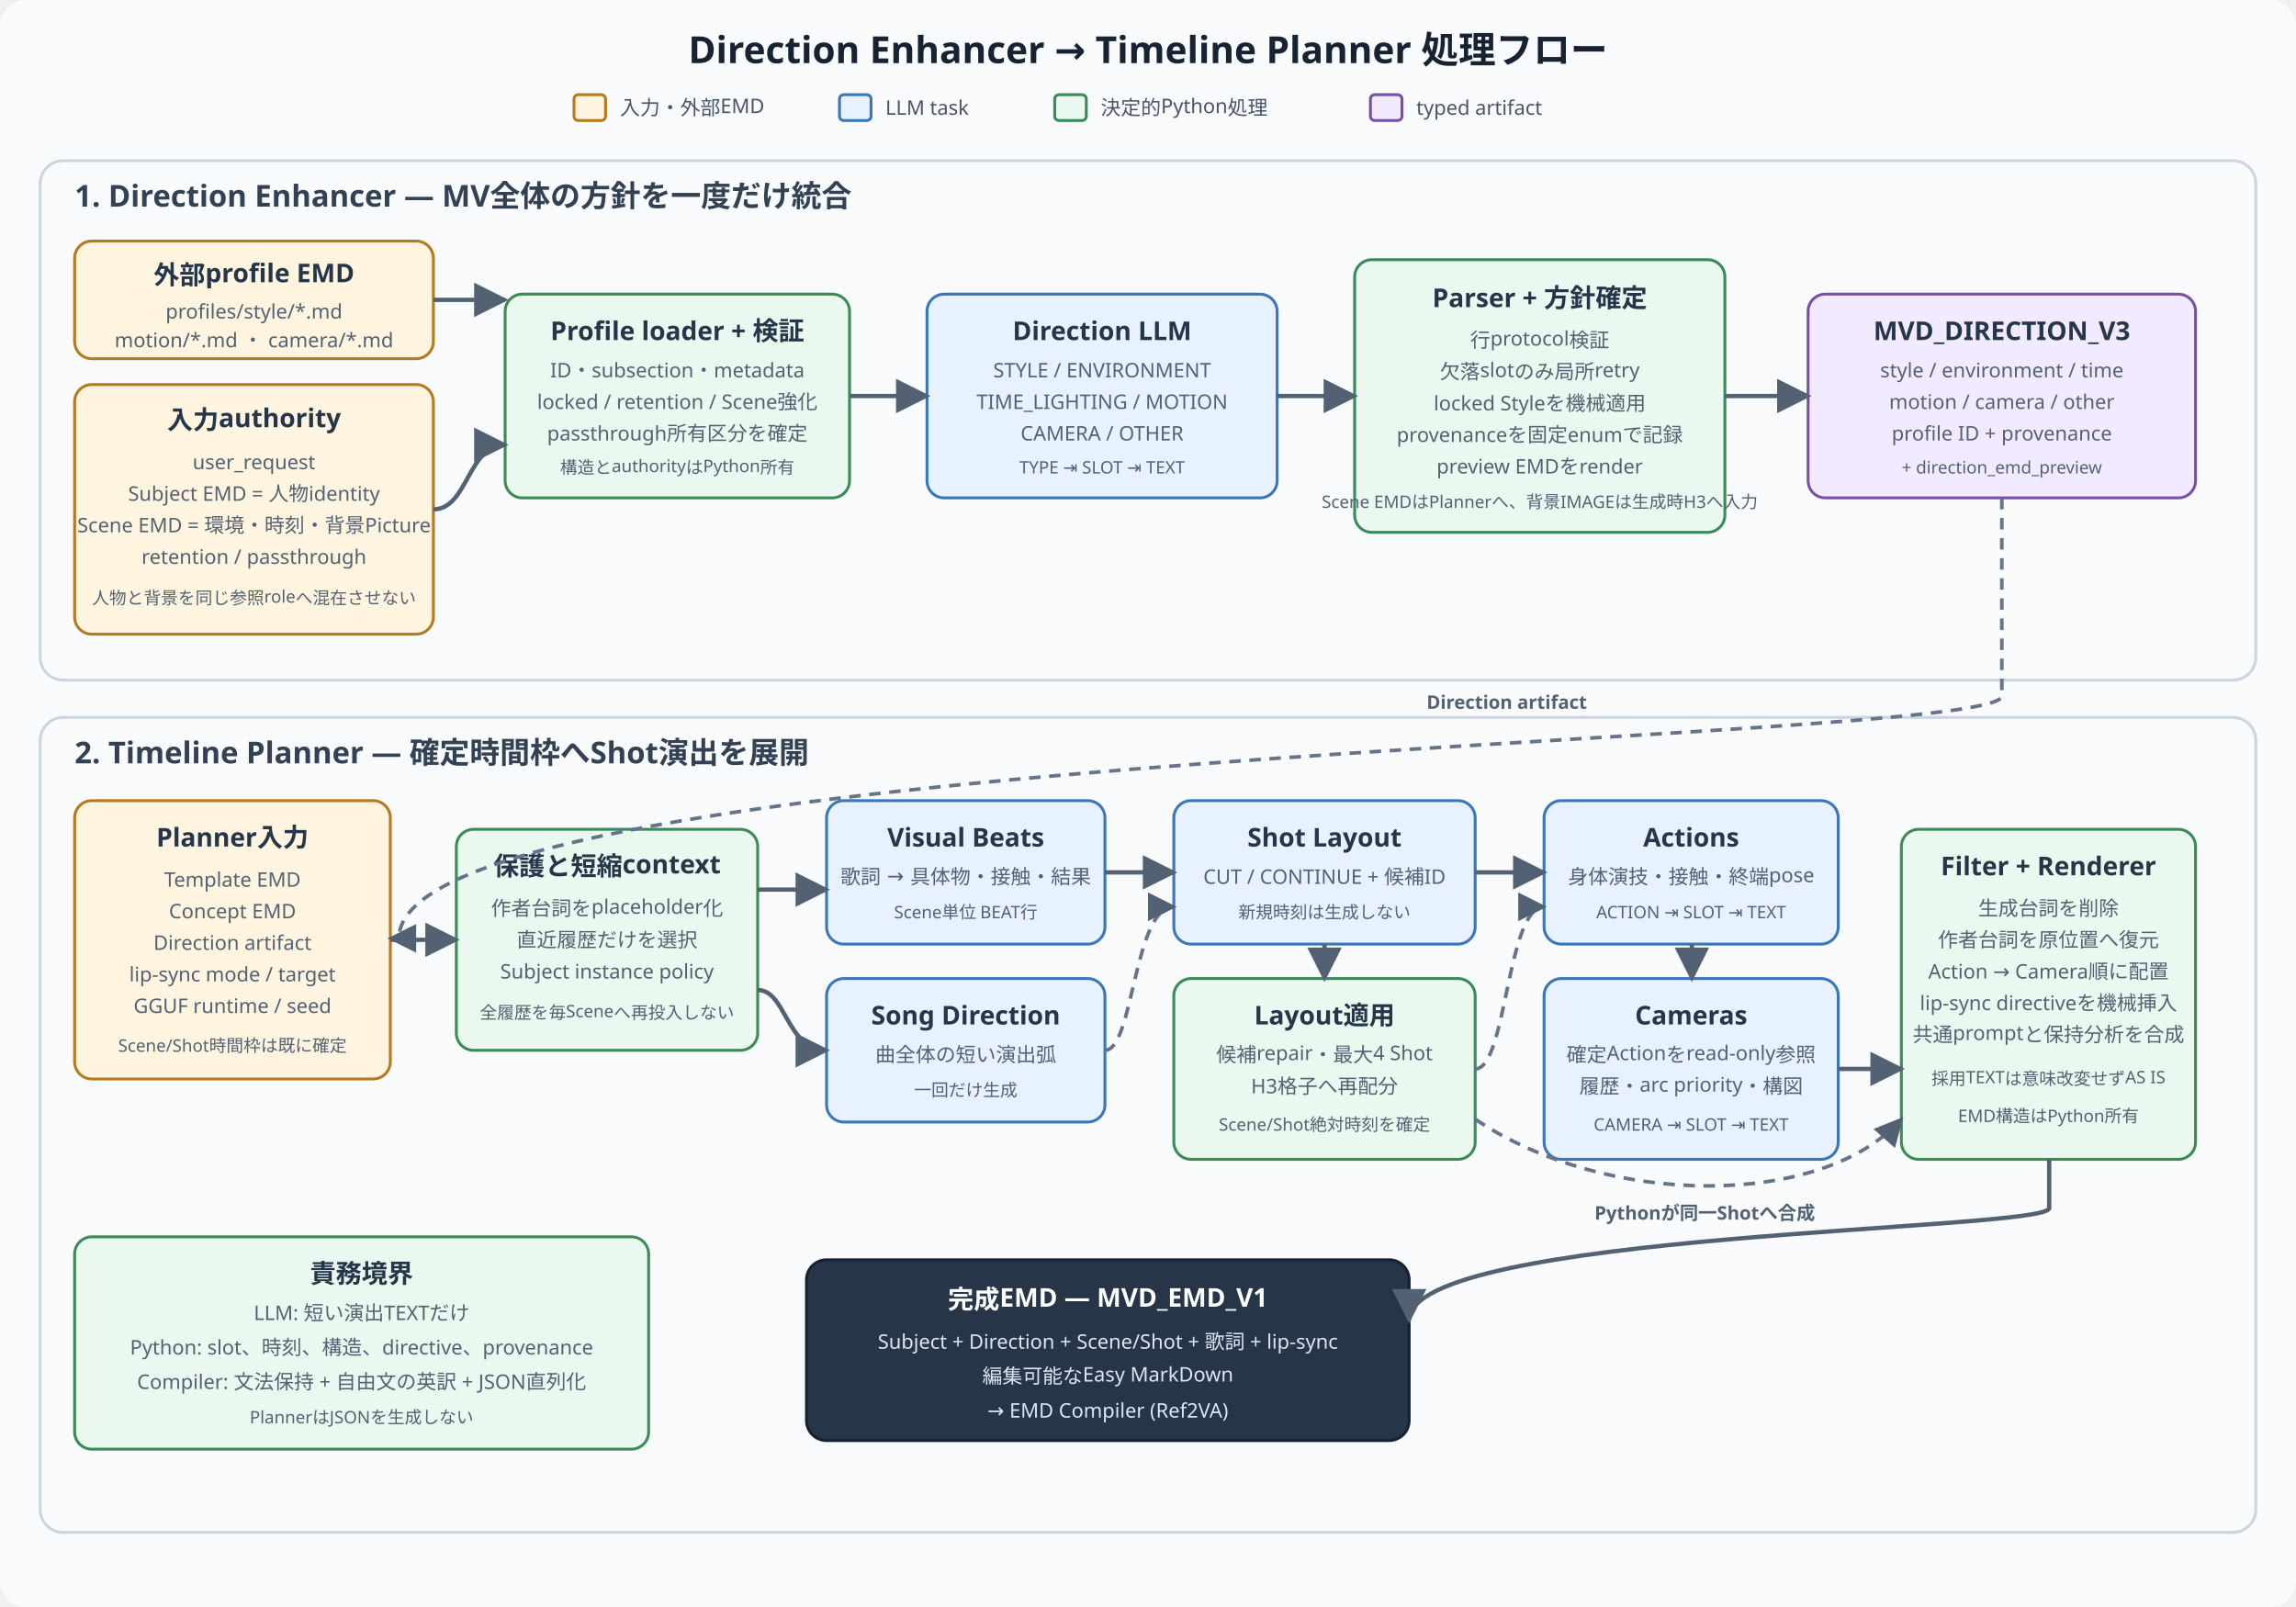
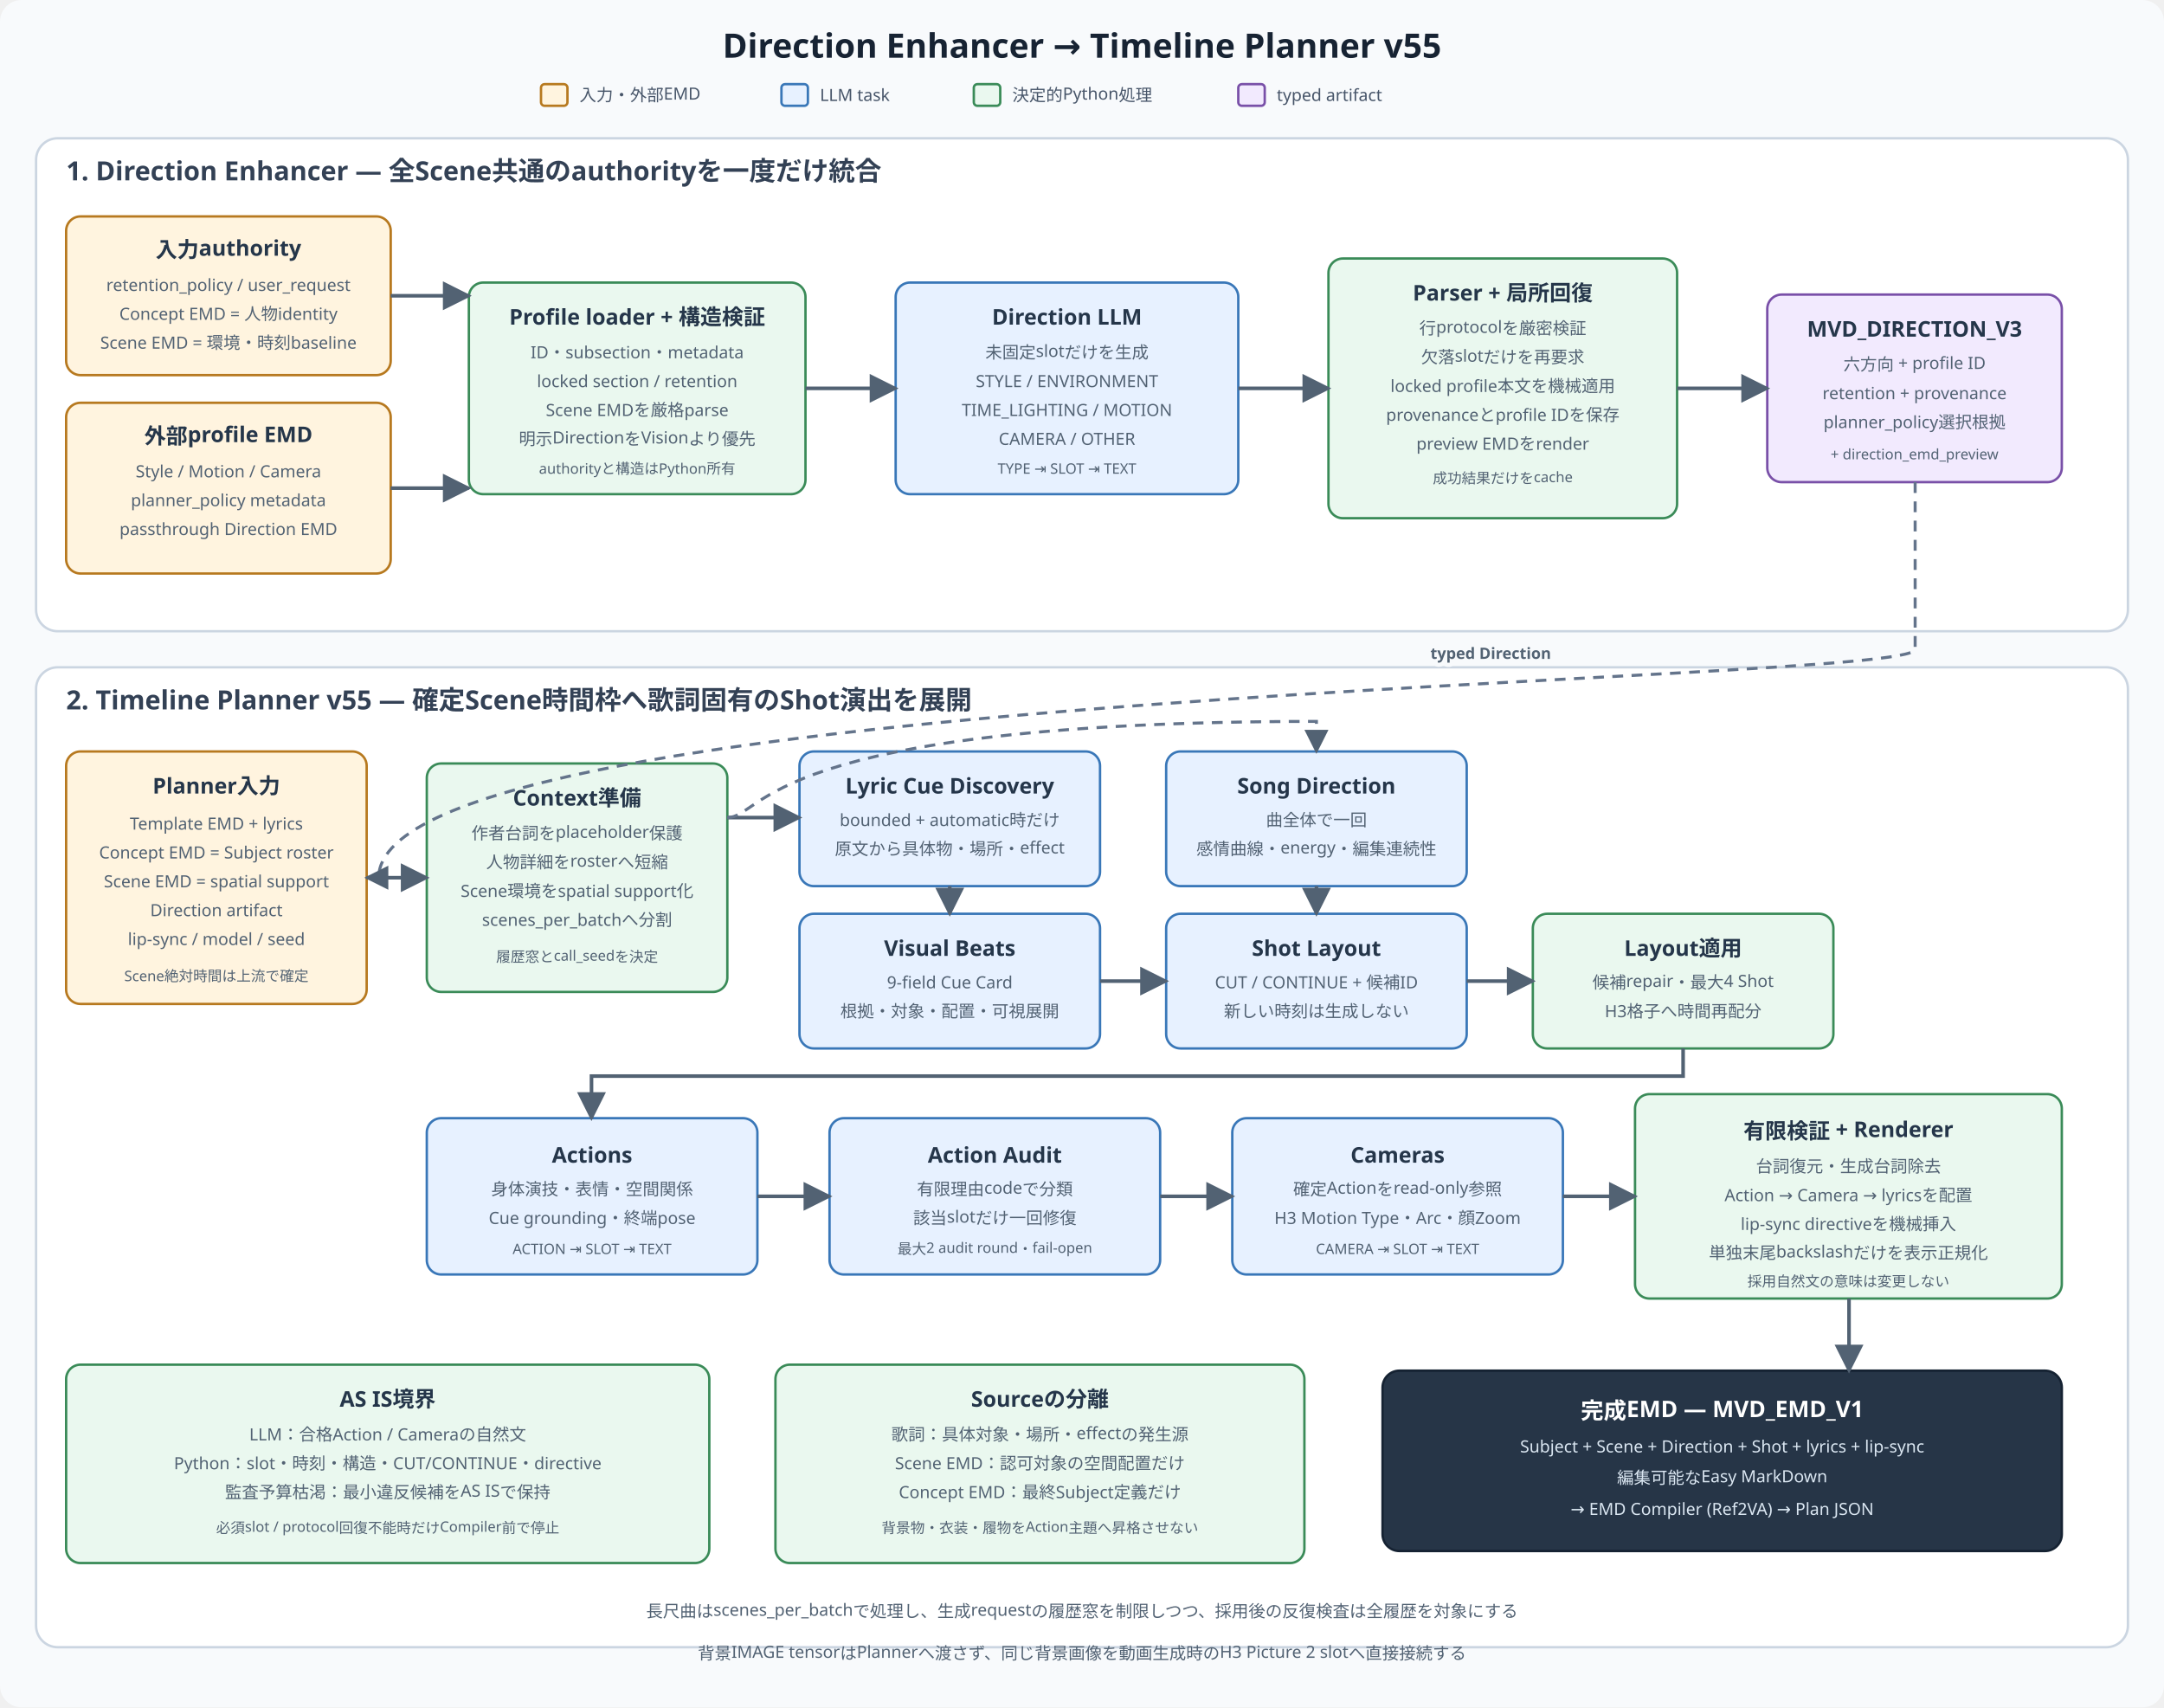
- <svg xmlns="http://www.w3.org/2000/svg" width="1600" height="1120" viewBox="0 0 1600 1120" role="img" aria-labelledby="title desc">
+ <svg xmlns="http://www.w3.org/2000/svg" width="1800" height="1420" viewBox="0 0 1800 1420" role="img" aria-labelledby="title desc">
  <defs>
    <marker id="arrow" viewBox="0 0 10 10" refX="9" refY="5" markerWidth="8" markerHeight="8" orient="auto">
      <path d="M0 0L10 5L0 10Z" fill="#526273" />
    </marker>
    <style>
-       .canvas{fill:#f8fafc}.panel{fill:none;stroke:#cbd5e1;stroke-width:2}.input{fill:#fff4df;stroke:#b7791f;stroke-width:2}.llm{fill:#e7f1ff;stroke:#3977b8;stroke-width:2}.python{fill:#eaf8ef;stroke:#3a8b58;stroke-width:2}.artifact{fill:#f2eafe;stroke:#7950a8;stroke-width:2}.output{fill:#263547;stroke:#152232;stroke-width:2}.edge{fill:none;stroke:#526273;stroke-width:3;marker-end:url(#arrow)}.edge2{fill:none;stroke:#64748b;stroke-width:2.5;stroke-dasharray:8 6;marker-end:url(#arrow)}.title{fill:#172333;font:700 26px "Yu Gothic UI","Noto Sans JP",sans-serif;text-anchor:middle}.section{fill:#334155;font:700 21px "Yu Gothic UI","Noto Sans JP",sans-serif}.label{fill:#25364a;font:700 18px "Yu Gothic UI","Noto Sans JP",sans-serif;text-anchor:middle}.small{fill:#526273;font:500 14px "Yu Gothic UI","Noto Sans JP",sans-serif;text-anchor:middle}.tiny{fill:#526273;font:500 12px "Yu Gothic UI","Noto Sans JP",sans-serif;text-anchor:middle}.white{fill:#fff;font:700 18px "Yu Gothic UI","Noto Sans JP",sans-serif;text-anchor:middle}.whiteSmall{fill:#dbe7f2;font:500 14px "Yu Gothic UI","Noto Sans JP",sans-serif;text-anchor:middle}.legend{fill:#475569;font:500 14px "Yu Gothic UI","Noto Sans JP",sans-serif}.edgeLabel{fill:#526273;font:600 13px "Yu Gothic UI","Noto Sans JP",sans-serif;text-anchor:middle;paint-order:stroke;stroke:#f8fafc;stroke-width:6;stroke-linejoin:round}
+       .canvas{fill:#f8fafc}.panel{fill:#fff;stroke:#cbd5e1;stroke-width:2}.input{fill:#fff4df;stroke:#b7791f;stroke-width:2}.llm{fill:#e7f1ff;stroke:#3977b8;stroke-width:2}.python{fill:#eaf8ef;stroke:#3a8b58;stroke-width:2}.artifact{fill:#f2eafe;stroke:#7950a8;stroke-width:2}.output{fill:#263547;stroke:#152232;stroke-width:2}.edge{fill:none;stroke:#526273;stroke-width:3;marker-end:url(#arrow)}.dash{fill:none;stroke:#64748b;stroke-width:2.5;stroke-dasharray:9 7;marker-end:url(#arrow)}.title{fill:#172333;font:700 28px "Yu Gothic UI","Noto Sans JP",sans-serif;text-anchor:middle}.section{fill:#334155;font:700 22px "Yu Gothic UI","Noto Sans JP",sans-serif}.label{fill:#25364a;font:700 18px "Yu Gothic UI","Noto Sans JP",sans-serif;text-anchor:middle}.small{fill:#526273;font:500 14px "Yu Gothic UI","Noto Sans JP",sans-serif;text-anchor:middle}.tiny{fill:#526273;font:500 12px "Yu Gothic UI","Noto Sans JP",sans-serif;text-anchor:middle}.white{fill:#fff;font:700 19px "Yu Gothic UI","Noto Sans JP",sans-serif;text-anchor:middle}.whiteSmall{fill:#dbe7f2;font:500 14px "Yu Gothic UI","Noto Sans JP",sans-serif;text-anchor:middle}.legend{fill:#475569;font:500 14px "Yu Gothic UI","Noto Sans JP",sans-serif}.edgeLabel{fill:#526273;font:600 13px "Yu Gothic UI","Noto Sans JP",sans-serif;text-anchor:middle;paint-order:stroke;stroke:#f8fafc;stroke-width:7;stroke-linejoin:round}
    </style>
  </defs>
-   <rect class="canvas" width="1600" height="1120" rx="18" />
-   <text class="title" x="800" y="44">Direction Enhancer → Timeline Planner 処理フロー</text>
-   <rect class="input" x="400" y="66" width="22" height="18" rx="3" />
-   <text class="legend" x="432" y="80">入力・外部EMD</text>
-   <rect class="llm" x="585" y="66" width="22" height="18" rx="3" />
-   <text class="legend" x="617" y="80">LLM task</text>
-   <rect class="python" x="735" y="66" width="22" height="18" rx="3" />
-   <text class="legend" x="767" y="80">決定的Python処理</text>
-   <rect class="artifact" x="955" y="66" width="22" height="18" rx="3" />
-   <text class="legend" x="987" y="80">typed artifact</text>
-   <rect class="panel" x="28" y="112" width="1544" height="362" rx="16" />
-   <text class="section" x="52" y="144">1. Direction Enhancer — MV全体の方針を一度だけ統合</text>
-   <rect class="input" x="52" y="168" width="250" height="82" rx="12" />
-   <text class="label" x="177" y="198">外部profile EMD</text>
-   <text class="small" x="177" y="222">profiles/style/*.md</text>
-   <text class="small" x="177" y="242">motion/*.md ・ camera/*.md</text>
-   <rect class="input" x="52" y="268" width="250" height="174" rx="12" />
-   <text class="label" x="177" y="299">入力authority</text>
-   <text class="small" x="177" y="327">user_request</text>
-   <text class="small" x="177" y="349">Subject EMD = 人物identity</text>
-   <text class="small" x="177" y="371">Scene EMD = 環境・時刻・背景Picture</text>
-   <text class="small" x="177" y="393">retention / passthrough</text>
-   <text class="tiny" x="177" y="421">人物と背景を同じ参照roleへ混在させない</text>
-   <rect class="python" x="352" y="205" width="240" height="142" rx="12" />
-   <text class="label" x="472" y="237">Profile loader + 検証</text>
-   <text class="small" x="472" y="263">ID・subsection・metadata</text>
-   <text class="small" x="472" y="285">locked / retention / Scene強化</text>
-   <text class="small" x="472" y="307">passthrough所有区分を確定</text>
-   <text class="tiny" x="472" y="330">構造とauthorityはPython所有</text>
-   <rect class="llm" x="646" y="205" width="244" height="142" rx="12" />
-   <text class="label" x="768" y="237">Direction LLM</text>
-   <text class="small" x="768" y="263">STYLE / ENVIRONMENT</text>
-   <text class="small" x="768" y="285">TIME_LIGHTING / MOTION</text>
-   <text class="small" x="768" y="307">CAMERA / OTHER</text>
-   <text class="tiny" x="768" y="330">TYPE ⇥ SLOT ⇥ TEXT</text>
-   <rect class="python" x="944" y="181" width="258" height="190" rx="12" />
-   <text class="label" x="1073" y="214">Parser + 方針確定</text>
-   <text class="small" x="1073" y="242">行protocol検証</text>
-   <text class="small" x="1073" y="264">欠落slotのみ局所retry</text>
-   <text class="small" x="1073" y="286">locked Styleを機械適用</text>
-   <text class="small" x="1073" y="308">provenanceを固定enumで記録</text>
-   <text class="small" x="1073" y="330">preview EMDをrender</text>
-   <text class="tiny" x="1073" y="354">Scene EMDはPlannerへ、背景IMAGEは生成時H3へ入力</text>
-   <rect class="artifact" x="1260" y="205" width="270" height="142" rx="12" />
-   <text class="label" x="1395" y="237">MVD_DIRECTION_V3</text>
-   <text class="small" x="1395" y="263">style / environment / time</text>
-   <text class="small" x="1395" y="285">motion / camera / other</text>
-   <text class="small" x="1395" y="307">profile ID + provenance</text>
-   <text class="tiny" x="1395" y="330">+ direction_emd_preview</text>
-   <path class="edge" d="M302 209H352" />
-   <path class="edge" d="M302 355C326 355 326 310 352 310" />
-   <path class="edge" d="M592 276H646" />
-   <path class="edge" d="M890 276H944" />
-   <path class="edge" d="M1202 276H1260" />
-   <rect class="panel" x="28" y="500" width="1544" height="568" rx="16" />
-   <text class="section" x="52" y="532">2. Timeline Planner — 確定時間枠へShot演出を展開</text>
-   <rect class="input" x="52" y="558" width="220" height="194" rx="12" />
-   <text class="label" x="162" y="590">Planner入力</text>
-   <text class="small" x="162" y="618">Template EMD</text>
-   <text class="small" x="162" y="640">Concept EMD</text>
-   <text class="small" x="162" y="662">Direction artifact</text>
-   <text class="small" x="162" y="684">lip-sync mode / target</text>
-   <text class="small" x="162" y="706">GGUF runtime / seed</text>
-   <text class="tiny" x="162" y="733">Scene/Shot時間枠は既に確定</text>
-   <rect class="python" x="318" y="578" width="210" height="154" rx="12" />
-   <text class="label" x="423" y="610">保護と短縮context</text>
-   <text class="small" x="423" y="638">作者台詞をplaceholder化</text>
-   <text class="small" x="423" y="660">直近履歴だけを選択</text>
-   <text class="small" x="423" y="682">Subject instance policy</text>
-   <text class="tiny" x="423" y="710">全履歴を毎Sceneへ再投入しない</text>
-   <rect class="llm" x="576" y="558" width="194" height="100" rx="12" />
-   <text class="label" x="673" y="590">Visual Beats</text>
-   <text class="small" x="673" y="616">歌詞 → 具体物・接触・結果</text>
-   <text class="tiny" x="673" y="640">Scene単位 BEAT行</text>
-   <rect class="llm" x="576" y="682" width="194" height="100" rx="12" />
-   <text class="label" x="673" y="714">Song Direction</text>
-   <text class="small" x="673" y="740">曲全体の短い演出弧</text>
-   <text class="tiny" x="673" y="764">一回だけ生成</text>
-   <rect class="llm" x="818" y="558" width="210" height="100" rx="12" />
-   <text class="label" x="923" y="590">Shot Layout</text>
-   <text class="small" x="923" y="616">CUT / CONTINUE + 候補ID</text>
-   <text class="tiny" x="923" y="640">新規時刻は生成しない</text>
-   <rect class="python" x="818" y="682" width="210" height="126" rx="12" />
-   <text class="label" x="923" y="714">Layout適用</text>
-   <text class="small" x="923" y="740">候補repair・最大4 Shot</text>
-   <text class="small" x="923" y="762">H3格子へ再配分</text>
-   <text class="tiny" x="923" y="788">Scene/Shot絶対時刻を確定</text>
-   <rect class="llm" x="1076" y="558" width="205" height="100" rx="12" />
-   <text class="label" x="1178.5" y="590">Actions</text>
-   <text class="small" x="1178.5" y="616">身体演技・接触・終端pose</text>
-   <text class="tiny" x="1178.5" y="640">ACTION ⇥ SLOT ⇥ TEXT</text>
-   <rect class="llm" x="1076" y="682" width="205" height="126" rx="12" />
-   <text class="label" x="1178.5" y="714">Cameras</text>
-   <text class="small" x="1178.5" y="740">確定Actionをread-only参照</text>
-   <text class="small" x="1178.5" y="762">履歴・arc priority・構図</text>
-   <text class="tiny" x="1178.5" y="788">CAMERA ⇥ SLOT ⇥ TEXT</text>
-   <rect class="python" x="1325" y="578" width="205" height="230" rx="12" />
-   <text class="label" x="1427.5" y="610">Filter + Renderer</text>
-   <text class="small" x="1427.5" y="638">生成台詞を削除</text>
-   <text class="small" x="1427.5" y="660">作者台詞を原位置へ復元</text>
-   <text class="small" x="1427.5" y="682">Action → Camera順に配置</text>
-   <text class="small" x="1427.5" y="704">lip-sync directiveを機械挿入</text>
-   <text class="small" x="1427.5" y="726">共通promptと保持分析を合成</text>
-   <text class="tiny" x="1427.5" y="756">採用TEXTは意味改変せずAS IS</text>
-   <text class="tiny" x="1427.5" y="782">EMD構造はPython所有</text>
-   <rect class="output" x="562" y="878" width="420" height="126" rx="14" />
-   <text class="white" x="772" y="912">完成EMD — MVD_EMD_V1</text>
-   <text class="whiteSmall" x="772" y="940">Subject + Direction + Scene/Shot + 歌詞 + lip-sync</text>
-   <text class="whiteSmall" x="772" y="964">編集可能なEasy MarkDown</text>
-   <text class="whiteSmall" x="772" y="988">→ EMD Compiler (Ref2VA)</text>
-   <path class="edge2" d="M1395 347V485C1395 520 278 520 278 654H272" />
-   <text class="edgeLabel" x="1050" y="494">Direction artifact</text>
-   <path class="edge" d="M272 655H318" />
-   <path class="edge" d="M528 620H576" />
-   <path class="edge" d="M528 690C548 690 548 732 576 732" />
-   <path class="edge" d="M770 608H818" />
-   <path class="edge2" d="M770 732C790 732 790 632 818 632" />
-   <path class="edge" d="M923 658V682" />
-   <path class="edge" d="M1028 608H1076" />
-   <path class="edge2" d="M1028 745C1050 745 1050 632 1076 632" />
-   <path class="edge" d="M1179 658V682" />
-   <path class="edge" d="M1281 745H1325" />
-   <path class="edge2" d="M1028 780C1120 842 1270 842 1325 780" />
-   <path class="edge" d="M1428 808V842C1428 858 982 858 982 920" />
-   <text class="edgeLabel" x="1188" y="850">Pythonが同一Shotへ合成</text>
-   <rect class="python" x="52" y="862" width="400" height="148" rx="12" />
-   <text class="label" x="252" y="894">責務境界</text>
-   <text class="small" x="252" y="920">LLM: 短い演出TEXTだけ</text>
-   <text class="small" x="252" y="944">Python: slot、時刻、構造、directive、provenance</text>
-   <text class="small" x="252" y="968">Compiler: 文法保持 + 自由文の英訳 + JSON直列化</text>
-   <text class="tiny" x="252" y="992">PlannerはJSONを生成しない</text>
+   <rect class="canvas" width="1800" height="1420" rx="18" />
+   <text class="title" x="900" y="48">Direction Enhancer → Timeline Planner v55</text>
+   <rect class="input" x="450" y="70" width="22" height="18" rx="3" />
+   <text class="legend" x="482" y="84">入力・外部EMD</text>
+   <rect class="llm" x="650" y="70" width="22" height="18" rx="3" />
+   <text class="legend" x="682" y="84">LLM task</text>
+   <rect class="python" x="810" y="70" width="22" height="18" rx="3" />
+   <text class="legend" x="842" y="84">決定的Python処理</text>
+   <rect class="artifact" x="1030" y="70" width="22" height="18" rx="3" />
+   <text class="legend" x="1062" y="84">typed artifact</text>
+   <rect class="panel" x="30" y="115" width="1740" height="410" rx="18" />
+   <text class="section" x="55" y="150">1. Direction Enhancer — 全Scene共通のauthorityを一度だけ統合</text>
+   <rect class="input" x="55" y="180" width="270" height="132" rx="12" />
+   <text class="label" x="190" y="214">入力authority</text>
+   <text class="small" x="190" y="242">retention_policy / user_request</text>
+   <text class="small" x="190" y="266">Concept EMD = 人物identity</text>
+   <text class="small" x="190" y="290">Scene EMD = 環境・時刻baseline</text>
+   <rect class="input" x="55" y="335" width="270" height="142" rx="12" />
+   <text class="label" x="190" y="369">外部profile EMD</text>
+   <text class="small" x="190" y="397">Style / Motion / Camera</text>
+   <text class="small" x="190" y="421">planner_policy metadata</text>
+   <text class="small" x="190" y="445">passthrough Direction EMD</text>
+   <rect class="python" x="390" y="235" width="280" height="176" rx="12" />
+   <text class="label" x="530" y="270">Profile loader + 構造検証</text>
+   <text class="small" x="530" y="298">ID・subsection・metadata</text>
+   <text class="small" x="530" y="322">locked section / retention</text>
+   <text class="small" x="530" y="346">Scene EMDを厳格parse</text>
+   <text class="small" x="530" y="370">明示DirectionをVisionより優先</text>
+   <text class="tiny" x="530" y="394">authorityと構造はPython所有</text>
+   <rect class="llm" x="745" y="235" width="285" height="176" rx="12" />
+   <text class="label" x="887.5" y="270">Direction LLM</text>
+   <text class="small" x="887.5" y="298">未固定slotだけを生成</text>
+   <text class="small" x="887.5" y="322">STYLE / ENVIRONMENT</text>
+   <text class="small" x="887.5" y="346">TIME_LIGHTING / MOTION</text>
+   <text class="small" x="887.5" y="370">CAMERA / OTHER</text>
+   <text class="tiny" x="887.5" y="394">TYPE ⇥ SLOT ⇥ TEXT</text>
+   <rect class="python" x="1105" y="215" width="290" height="216" rx="12" />
+   <text class="label" x="1250" y="250">Parser + 局所回復</text>
+   <text class="small" x="1250" y="278">行protocolを厳密検証</text>
+   <text class="small" x="1250" y="302">欠落slotだけを再要求</text>
+   <text class="small" x="1250" y="326">locked profile本文を機械適用</text>
+   <text class="small" x="1250" y="350">provenanceとprofile IDを保存</text>
+   <text class="small" x="1250" y="374">preview EMDをrender</text>
+   <text class="tiny" x="1250" y="402">成功結果だけをcache</text>
+   <rect class="artifact" x="1470" y="245" width="245" height="156" rx="12" />
+   <text class="label" x="1592.5" y="280">MVD_DIRECTION_V3</text>
+   <text class="small" x="1592.5" y="308">六方向 + profile ID</text>
+   <text class="small" x="1592.5" y="332">retention + provenance</text>
+   <text class="small" x="1592.5" y="356">planner_policy選択根拠</text>
+   <text class="tiny" x="1592.5" y="382">+ direction_emd_preview</text>
+   <path class="edge" d="M325 246H390" />
+   <path class="edge" d="M325 406H390" />
+   <path class="edge" d="M670 323H745" />
+   <path class="edge" d="M1030 323H1105" />
+   <path class="edge" d="M1395 323H1470" />
+   <rect class="panel" x="30" y="555" width="1740" height="815" rx="18" />
+   <text class="section" x="55" y="590">2. Timeline Planner v55 — 確定Scene時間枠へ歌詞固有のShot演出を展開</text>
+   <rect class="input" x="55" y="625" width="250" height="210" rx="12" />
+   <text class="label" x="180" y="660">Planner入力</text>
+   <text class="small" x="180" y="690">Template EMD + lyrics</text>
+   <text class="small" x="180" y="714">Concept EMD = Subject roster</text>
+   <text class="small" x="180" y="738">Scene EMD = spatial support</text>
+   <text class="small" x="180" y="762">Direction artifact</text>
+   <text class="small" x="180" y="786">lip-sync / model / seed</text>
+   <text class="tiny" x="180" y="816">Scene絶対時間は上流で確定</text>
+   <rect class="python" x="355" y="635" width="250" height="190" rx="12" />
+   <text class="label" x="480" y="670">Context準備</text>
+   <text class="small" x="480" y="698">作者台詞をplaceholder保護</text>
+   <text class="small" x="480" y="722">人物詳細をrosterへ短縮</text>
+   <text class="small" x="480" y="746">Scene環境をspatial support化</text>
+   <text class="small" x="480" y="770">scenes_per_batchへ分割</text>
+   <text class="tiny" x="480" y="800">履歴窓とcall_seedを決定</text>
+   <rect class="llm" x="665" y="625" width="250" height="112" rx="12" />
+   <text class="label" x="790" y="660">Lyric Cue Discovery</text>
+   <text class="small" x="790" y="687">bounded + automatic時だけ</text>
+   <text class="small" x="790" y="711">原文から具体物・場所・effect</text>
+   <rect class="llm" x="665" y="760" width="250" height="112" rx="12" />
+   <text class="label" x="790" y="795">Visual Beats</text>
+   <text class="small" x="790" y="822">9-field Cue Card</text>
+   <text class="small" x="790" y="846">根拠・対象・配置・可視展開</text>
+   <rect class="llm" x="970" y="625" width="250" height="112" rx="12" />
+   <text class="label" x="1095" y="660">Song Direction</text>
+   <text class="small" x="1095" y="687">曲全体で一回</text>
+   <text class="small" x="1095" y="711">感情曲線・energy・編集連続性</text>
+   <rect class="llm" x="970" y="760" width="250" height="112" rx="12" />
+   <text class="label" x="1095" y="795">Shot Layout</text>
+   <text class="small" x="1095" y="822">CUT / CONTINUE + 候補ID</text>
+   <text class="small" x="1095" y="846">新しい時刻は生成しない</text>
+   <rect class="python" x="1275" y="760" width="250" height="112" rx="12" />
+   <text class="label" x="1400" y="795">Layout適用</text>
+   <text class="small" x="1400" y="822">候補repair・最大4 Shot</text>
+   <text class="small" x="1400" y="846">H3格子へ時間再配分</text>
+   <path class="dash" d="M1593 401V540C1593 570 315 570 315 730H305" />
+   <text class="edgeLabel" x="1240" y="548">typed Direction</text>
+   <path class="edge" d="M305 730H355" />
+   <path class="edge" d="M605 680H665" />
+   <path class="edge" d="M790 737V760" />
+   <path class="edge" d="M915 816H970" />
+   <path class="dash" d="M605 680C635 680 635 600 1095 600V625" />
+   <path class="edge" d="M1095 737V760" />
+   <path class="edge" d="M1220 816H1275" />
+   <rect class="llm" x="355" y="930" width="275" height="130" rx="12" />
+   <text class="label" x="492.5" y="967">Actions</text>
+   <text class="small" x="492.5" y="994">身体演技・表情・空間関係</text>
+   <text class="small" x="492.5" y="1018">Cue grounding・終端pose</text>
+   <text class="tiny" x="492.5" y="1043">ACTION ⇥ SLOT ⇥ TEXT</text>
+   <rect class="llm" x="690" y="930" width="275" height="130" rx="12" />
+   <text class="label" x="827.5" y="967">Action Audit</text>
+   <text class="small" x="827.5" y="994">有限理由codeで分類</text>
+   <text class="small" x="827.5" y="1018">該当slotだけ一回修復</text>
+   <text class="tiny" x="827.5" y="1043">最大2 audit round・fail-open</text>
+   <rect class="llm" x="1025" y="930" width="275" height="130" rx="12" />
+   <text class="label" x="1162.5" y="967">Cameras</text>
+   <text class="small" x="1162.5" y="994">確定Actionをread-only参照</text>
+   <text class="small" x="1162.5" y="1018">H3 Motion Type・Arc・顔Zoom</text>
+   <text class="tiny" x="1162.5" y="1043">CAMERA ⇥ SLOT ⇥ TEXT</text>
+   <rect class="python" x="1360" y="910" width="355" height="170" rx="12" />
+   <text class="label" x="1537.5" y="947">有限検証 + Renderer</text>
+   <text class="small" x="1537.5" y="975">台詞復元・生成台詞除去</text>
+   <text class="small" x="1537.5" y="999">Action → Camera → lyricsを配置</text>
+   <text class="small" x="1537.5" y="1023">lip-sync directiveを機械挿入</text>
+   <text class="small" x="1537.5" y="1047">単独末尾backslashだけを表示正規化</text>
+   <text class="tiny" x="1537.5" y="1070">採用自然文の意味は変更しない</text>
+   <path class="edge" d="M1400 872V895H492V930" />
+   <path class="edge" d="M630 995H690" />
+   <path class="edge" d="M965 995H1025" />
+   <path class="edge" d="M1300 995H1360" />
+   <rect class="python" x="55" y="1135" width="535" height="165" rx="12" />
+   <text class="label" x="322.5" y="1170">AS IS境界</text>
+   <text class="small" x="322.5" y="1198">LLM：合格Action / Cameraの自然文</text>
+   <text class="small" x="322.5" y="1222">Python：slot・時刻・構造・CUT/CONTINUE・directive</text>
+   <text class="small" x="322.5" y="1246">監査予算枯渇：最小違反候補をAS ISで保持</text>
+   <text class="tiny" x="322.5" y="1275">必須slot / protocol回復不能時だけCompiler前で停止</text>
+   <rect class="python" x="645" y="1135" width="440" height="165" rx="12" />
+   <text class="label" x="865" y="1170">Sourceの分離</text>
+   <text class="small" x="865" y="1198">歌詞：具体対象・場所・effectの発生源</text>
+   <text class="small" x="865" y="1222">Scene EMD：認可対象の空間配置だけ</text>
+   <text class="small" x="865" y="1246">Concept EMD：最終Subject定義だけ</text>
+   <text class="tiny" x="865" y="1275">背景物・衣装・履物をAction主題へ昇格させない</text>
+   <rect class="output" x="1150" y="1140" width="565" height="150" rx="14" />
+   <text class="white" x="1432.5" y="1180">完成EMD — MVD_EMD_V1</text>
+   <text class="whiteSmall" x="1432.5" y="1208">Subject + Scene + Direction + Shot + lyrics + lip-sync</text>
+   <text class="whiteSmall" x="1432.5" y="1234">編集可能なEasy MarkDown</text>
+   <text class="whiteSmall" x="1432.5" y="1260">→ EMD Compiler (Ref2VA) → Plan JSON</text>
+   <path class="edge" d="M1538 1080V1140" />
+   <text class="small" x="900" y="1345">長尺曲はscenes_per_batchで処理し、生成requestの履歴窓を制限しつつ、採用後の反復検査は全履歴を対象にする</text>
+   <text class="small" x="900" y="1380">背景IMAGE tensorはPlannerへ渡さず、同じ背景画像を動画生成時のH3 Picture 2 slotへ直接接続する</text>
</svg>
